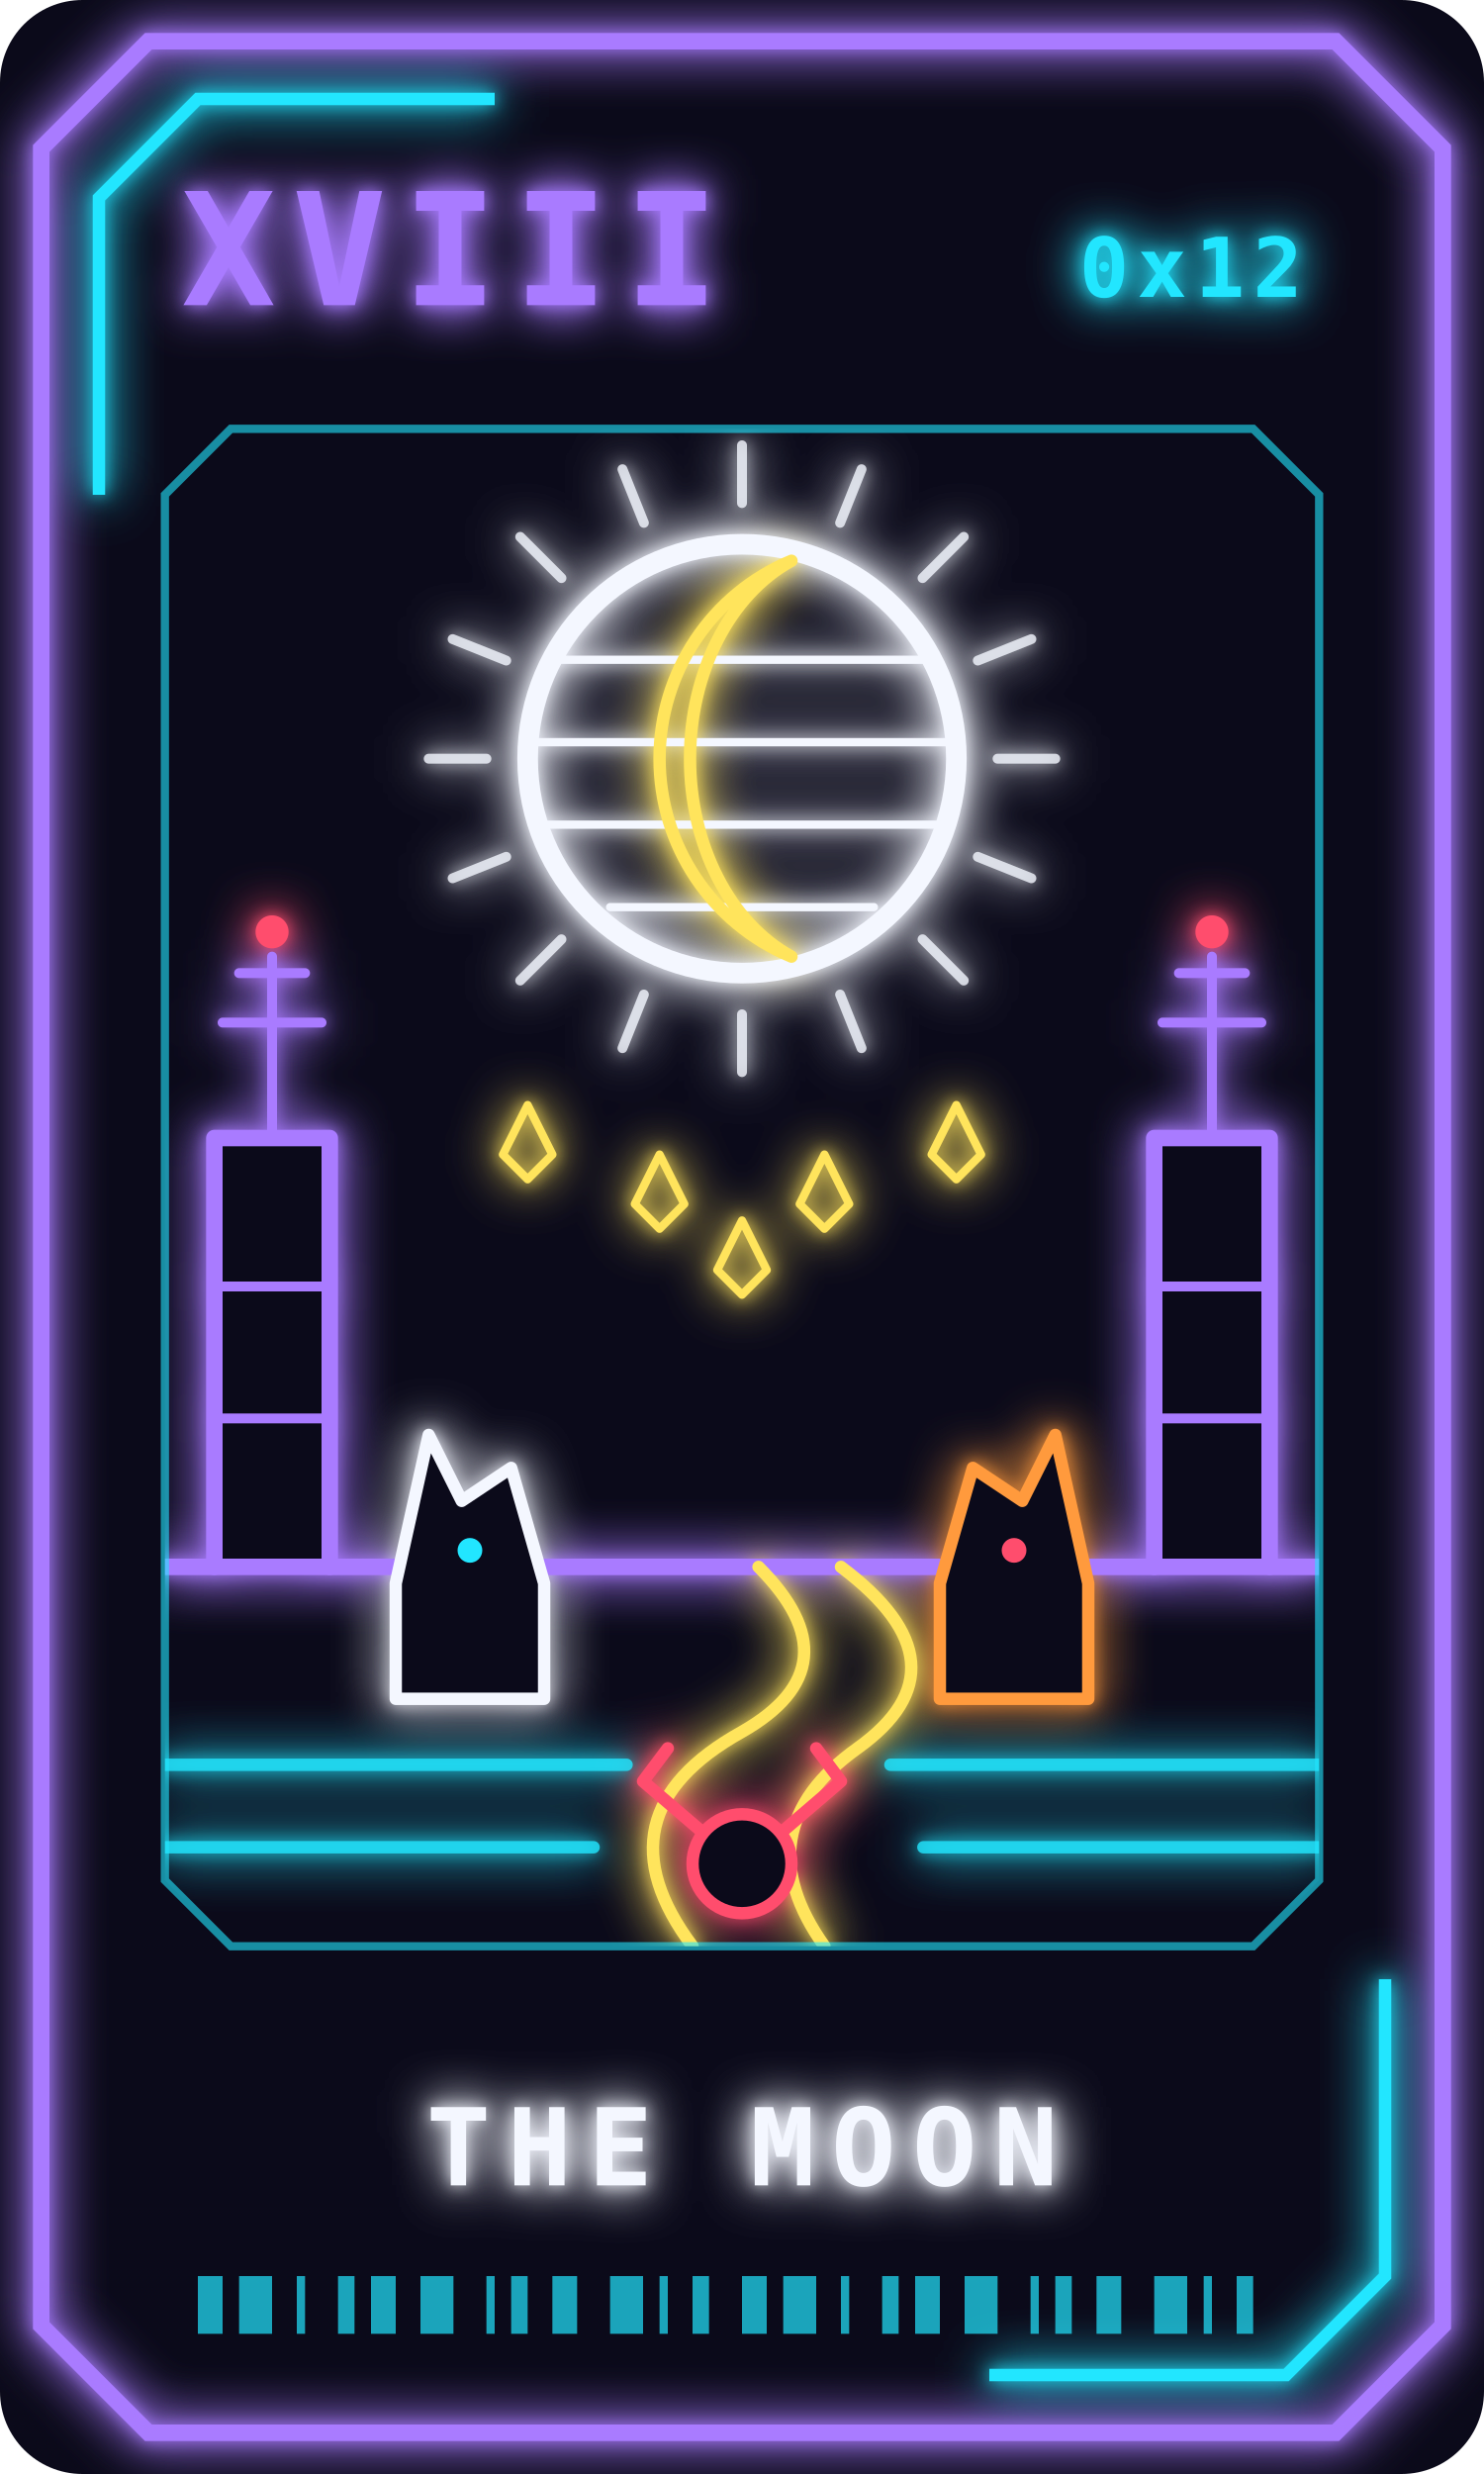
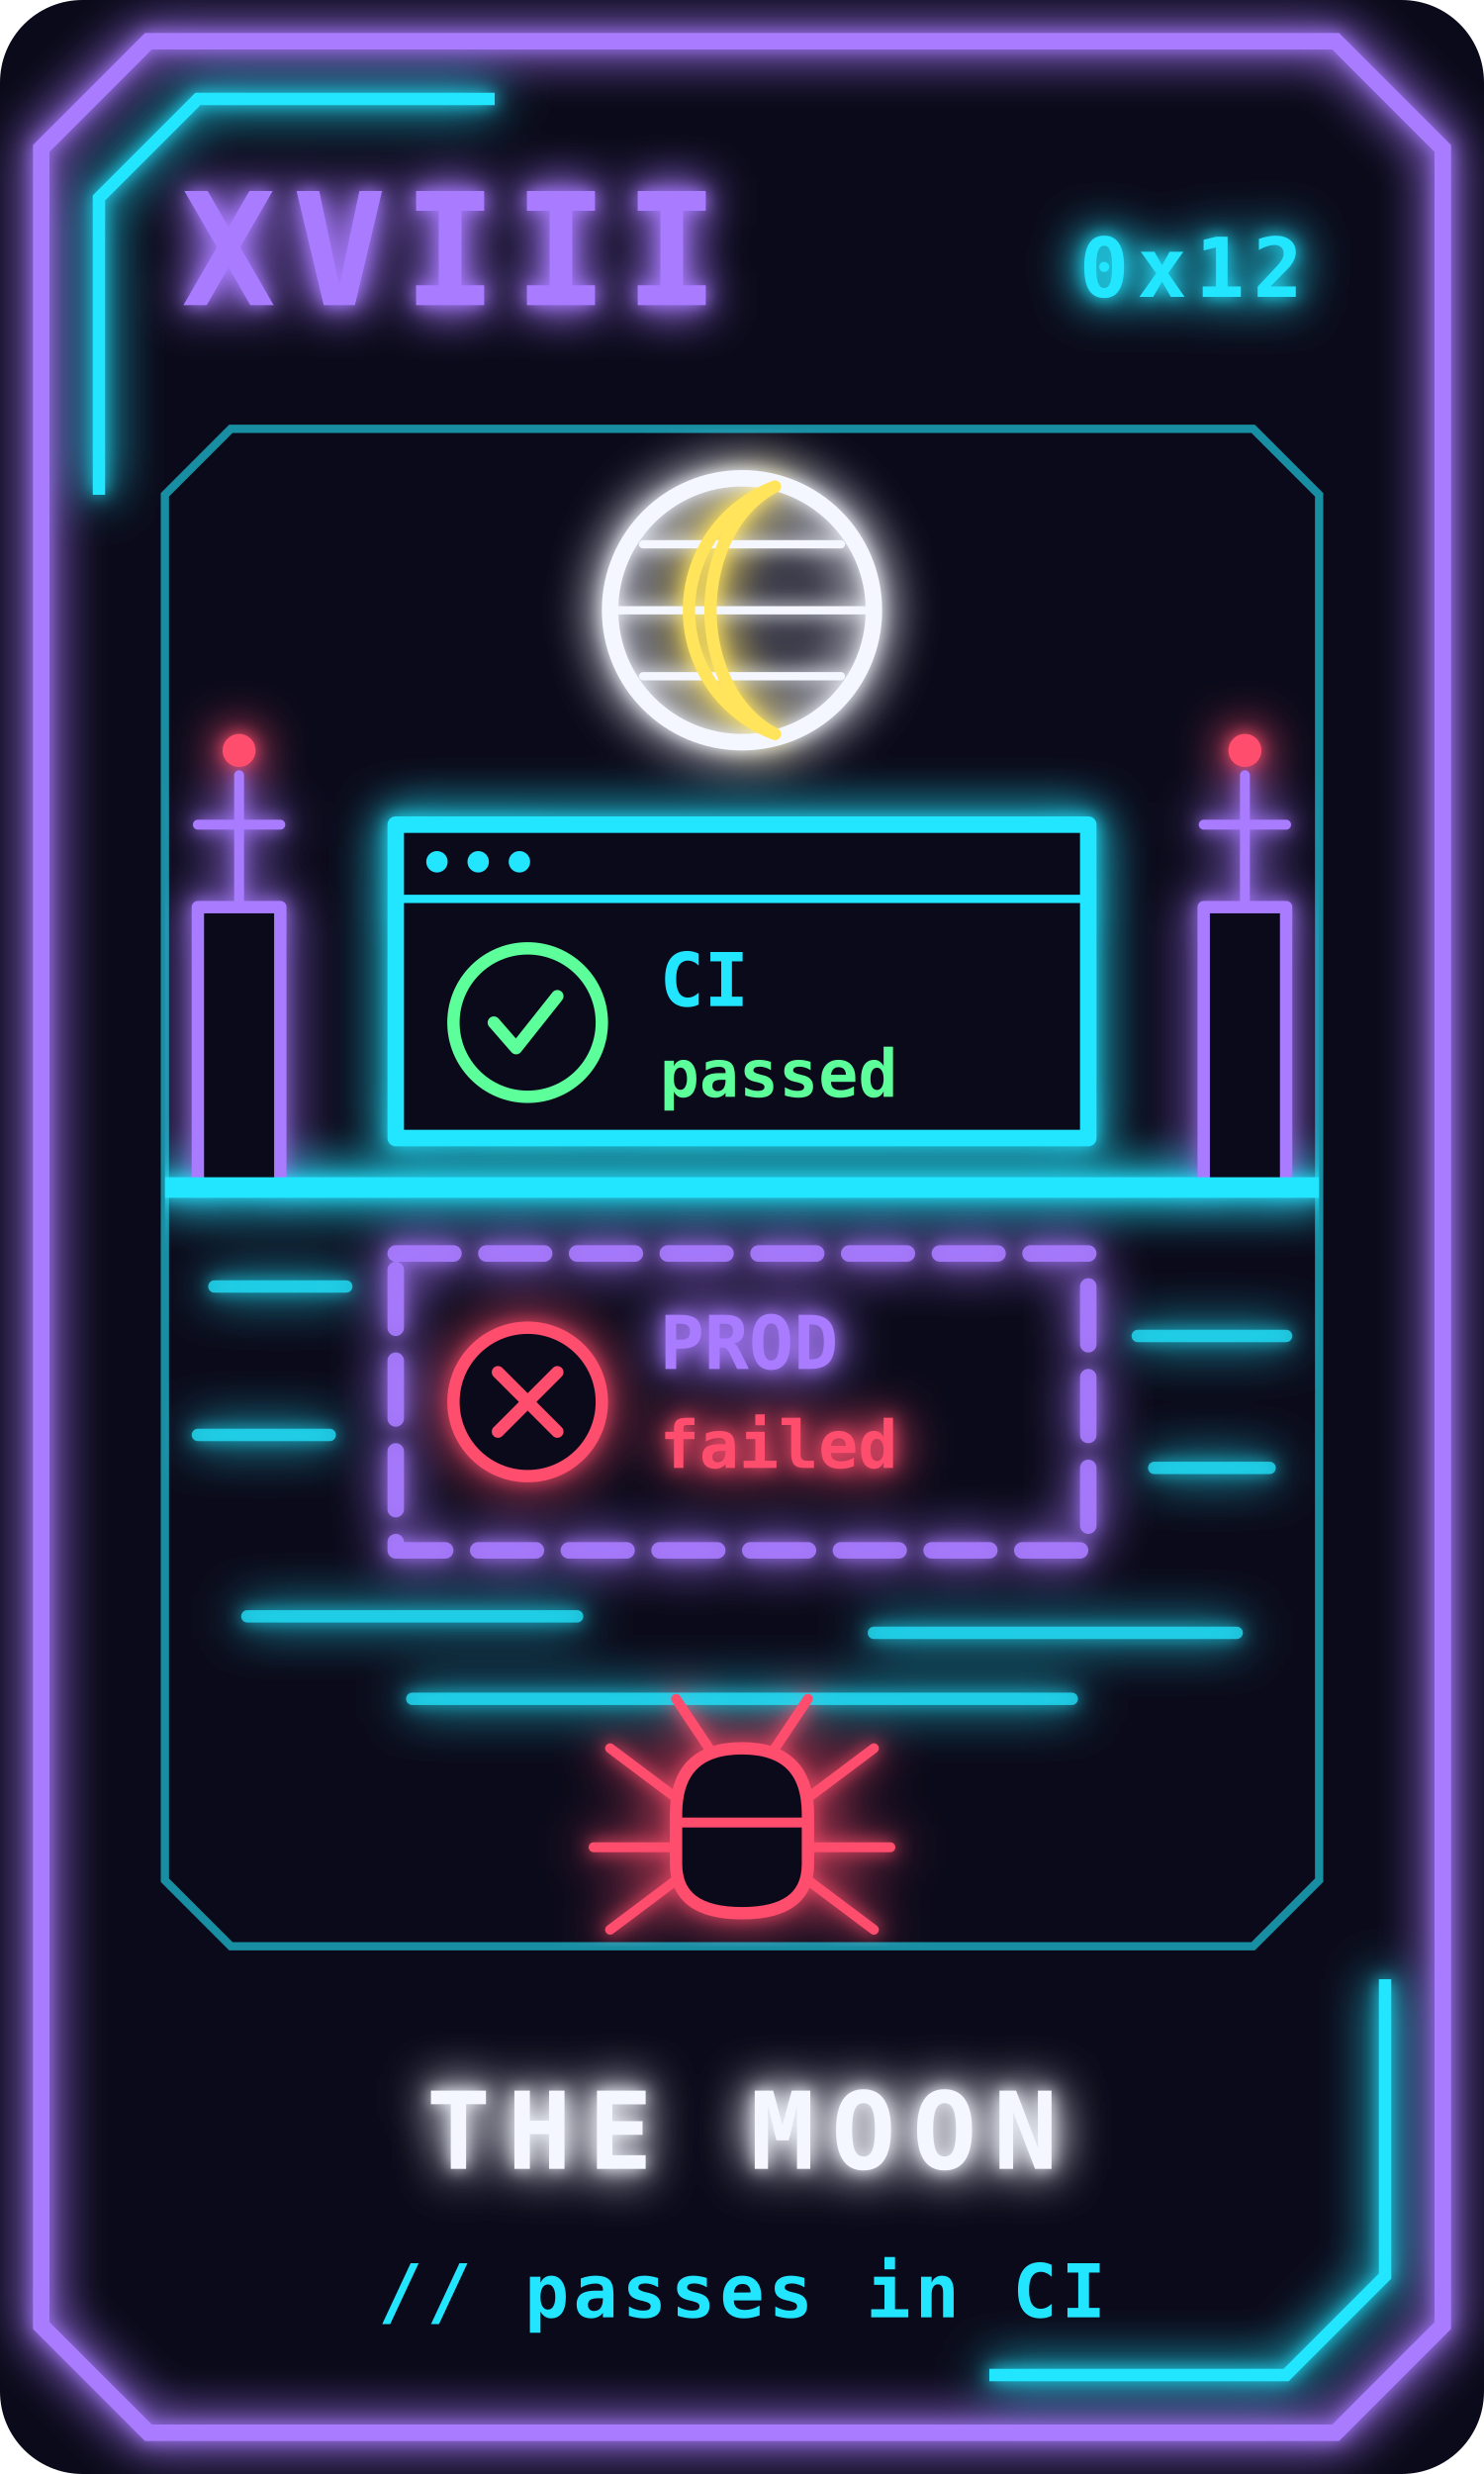
<svg xmlns="http://www.w3.org/2000/svg" width="180" height="300" viewBox="0 0 180 300">
  <g>
    <defs>
      <filter id="ds-neon" x="-30%" y="-30%" width="160%" height="160%" color-interpolation-filters="sRGB">
        <feGaussianBlur stdDeviation="3" result="wide" />
        <feGaussianBlur in="SourceGraphic" stdDeviation="1" result="near" />
        <feMerge>
          <feMergeNode in="wide" />
          <feMergeNode in="wide" />
          <feMergeNode in="near" />
          <feMergeNode in="SourceGraphic" />
        </feMerge>
      </filter>
      <clipPath id="ds-window">
        <path d="M-70 -84L-62 -92H62L70 -84V84L62 92H-62L-70 84Z" />
      </clipPath>
    </defs>
    <rect width="180" height="300" rx="10" fill="#0b0a1a" />
    <g filter="url(#ds-neon)">
      <path d="M18 5H162L175 18V282L162 295H18L5 282V18Z" fill="none" stroke="#a97bff" stroke-width="2" />
      <path d="M12 60V24L24 12H60M168 240V276L156 288H120" fill="none" stroke="#22e6ff" stroke-width="1.5" />
      <text x="22" y="37" font-family="ui-monospace, 'SF Mono', Menlo, Consolas, monospace" font-size="19" font-weight="bold" fill="#a97bff" text-anchor="start" letter-spacing="2">XVIII</text>
      <text x="158" y="36" font-family="ui-monospace, 'SF Mono', Menlo, Consolas, monospace" font-size="10" font-weight="bold" fill="#22e6ff" text-anchor="end" letter-spacing="1">0x12</text>
-       <text x="90" y="265" font-family="ui-monospace, 'SF Mono', Menlo, Consolas, monospace" font-size="13" font-weight="bold" fill="#f4f7ff" text-anchor="middle" letter-spacing="2">THE MOON</text>
+       <text x="90" y="263" font-family="ui-monospace, 'SF Mono', Menlo, Consolas, monospace" font-size="13" font-weight="bold" fill="#f4f7ff" text-anchor="middle" letter-spacing="2">THE MOON</text>
    </g>
-     <g opacity="0.7">
-       <rect x="24" y="276" width="3" height="7" fill="#22e6ff" />
-       <rect x="29" y="276" width="4" height="7" fill="#22e6ff" />
-       <rect x="36" y="276" width="1" height="7" fill="#22e6ff" />
-       <rect x="41" y="276" width="2" height="7" fill="#22e6ff" />
-       <rect x="45" y="276" width="3" height="7" fill="#22e6ff" />
-       <rect x="51" y="276" width="4" height="7" fill="#22e6ff" />
-       <rect x="59" y="276" width="1" height="7" fill="#22e6ff" />
-       <rect x="62" y="276" width="2" height="7" fill="#22e6ff" />
-       <rect x="67" y="276" width="3" height="7" fill="#22e6ff" />
-       <rect x="74" y="276" width="4" height="7" fill="#22e6ff" />
-       <rect x="80" y="276" width="1" height="7" fill="#22e6ff" />
-       <rect x="84" y="276" width="2" height="7" fill="#22e6ff" />
-       <rect x="90" y="276" width="3" height="7" fill="#22e6ff" />
-       <rect x="95" y="276" width="4" height="7" fill="#22e6ff" />
-       <rect x="102" y="276" width="1" height="7" fill="#22e6ff" />
-       <rect x="107" y="276" width="2" height="7" fill="#22e6ff" />
-       <rect x="111" y="276" width="3" height="7" fill="#22e6ff" />
-       <rect x="117" y="276" width="4" height="7" fill="#22e6ff" />
-       <rect x="125" y="276" width="1" height="7" fill="#22e6ff" />
-       <rect x="128" y="276" width="2" height="7" fill="#22e6ff" />
-       <rect x="133" y="276" width="3" height="7" fill="#22e6ff" />
-       <rect x="140" y="276" width="4" height="7" fill="#22e6ff" />
-       <rect x="146" y="276" width="1" height="7" fill="#22e6ff" />
-       <rect x="150" y="276" width="2" height="7" fill="#22e6ff" />
-     </g>
+     <text x="90" y="281" font-family="ui-monospace, 'SF Mono', Menlo, Consolas, monospace" font-size="9" font-weight="bold" fill="#22e6ff" text-anchor="middle" letter-spacing="0.5">// passes in CI</text>
    <g transform="translate(90 144)">
      <g clip-path="url(#ds-window)">
        <g filter="url(#ds-neon)">
-           <circle cx="0" cy="-52" r="26" fill="none" stroke="#f4f7ff" stroke-width="2.5" />
-           <path d="M-22 -64H22M-26 -54H26M-24 -44H24M-16 -34H16" fill="none" stroke="#f4f7ff" stroke-width="1" stroke-linecap="round" stroke-linejoin="round" />
-           <path d="M6 -76A26 26 0 0 0 6 -28A20 26 0 0 1 6 -76Z" fill="none" stroke="#ffe45c" stroke-width="1.5" stroke-linecap="round" stroke-linejoin="round" />
-           <g opacity="0.8">
-             <path d="M31 -52L38 -52M28.6 -40.1L35.1 -37.5M21.9 -30.1L26.9 -25.1M11.9 -23.4L14.5 -16.9M0 -21L0 -14M-11.9 -23.4L-14.5 -16.9M-21.9 -30.1L-26.9 -25.1M-28.6 -40.1L-35.1 -37.5M-31 -52L-38 -52M-28.6 -63.9L-35.1 -66.5M-21.9 -73.9L-26.9 -78.9M-11.9 -80.6L-14.5 -87.1M0 -83L0 -90M11.9 -80.6L14.5 -87.1M21.9 -73.9L26.9 -78.9M28.6 -63.9L35.1 -66.5" fill="none" stroke="#f4f7ff" stroke-width="1.2" stroke-linecap="round" stroke-linejoin="round" />
+           <circle cx="0" cy="-70" r="16" fill="none" stroke="#f4f7ff" stroke-width="2" />
+           <path d="M-12 -78H12M-15 -70H15M-12 -62H12" fill="none" stroke="#f4f7ff" stroke-width="1" stroke-linecap="round" stroke-linejoin="round" />
+           <path d="M4 -85A16 16 0 0 0 4 -55A12 16 0 0 1 4 -85Z" fill="none" stroke="#ffe45c" stroke-width="1.5" stroke-linecap="round" stroke-linejoin="round" />
+           <path d="M-66 0V-34H-56V0" fill="#0b0a1a" stroke="#a97bff" stroke-width="1.5" stroke-linecap="round" stroke-linejoin="round" />
+           <path d="M-61 -34V-50M-66 -44H-56" fill="none" stroke="#a97bff" stroke-width="1.2" stroke-linecap="round" stroke-linejoin="round" />
+           <circle cx="-61" cy="-53" r="2" fill="#ff4d6d" />
+           <path d="M56 0V-34H66V0" fill="#0b0a1a" stroke="#a97bff" stroke-width="1.5" stroke-linecap="round" stroke-linejoin="round" />
+           <path d="M61 -34V-50M56 -44H66" fill="none" stroke="#a97bff" stroke-width="1.2" stroke-linecap="round" stroke-linejoin="round" />
+           <circle cx="61" cy="-53" r="2" fill="#ff4d6d" />
+           <path d="M-42 -44h84v38h-84Z" fill="#0b0a1a" stroke="#22e6ff" stroke-width="2" stroke-linecap="round" stroke-linejoin="round" />
+           <path d="M-42 -35h84" fill="none" stroke="#22e6ff" stroke-width="1" stroke-linecap="round" stroke-linejoin="round" />
+           <circle cx="-37" cy="-39.5" r="1.3" fill="#22e6ff" />
+           <circle cx="-32" cy="-39.5" r="1.3" fill="#22e6ff" />
+           <circle cx="-27" cy="-39.5" r="1.3" fill="#22e6ff" />
+           <circle cx="-26" cy="-20" r="9" fill="#0b0a1a" stroke="#5dff9b" stroke-width="1.5" />
+           <path d="M-30.1 -20l2.7 3.1l5 -6.3" fill="none" stroke="#5dff9b" stroke-width="1.5" stroke-linecap="round" stroke-linejoin="round" />
+           <text x="-10" y="-22" font-family="ui-monospace, 'SF Mono', Menlo, Consolas, monospace" font-size="9" font-weight="bold" fill="#22e6ff" text-anchor="start">CI</text>
+           <text x="-10" y="-11" font-family="ui-monospace, 'SF Mono', Menlo, Consolas, monospace" font-size="8" font-weight="bold" fill="#5dff9b" text-anchor="start">passed</text>
+           <path d="M-70 0H70" fill="none" stroke="#22e6ff" stroke-width="2.5" stroke-linecap="round" stroke-linejoin="round" />
+           <g opacity="0.9">
+             <path d="M-42 8h84v36h-84Z" fill="none" stroke="#a97bff" stroke-width="2" stroke-linecap="round" stroke-linejoin="round" stroke-dasharray="7 4" />
          </g>
-           <path d="M-26 -10l3 6l-3 3l-3 -3Z" fill="none" stroke="#ffe45c" stroke-width="1" stroke-linecap="round" stroke-linejoin="round" />
-           <path d="M-10 -4l3 6l-3 3l-3 -3Z" fill="none" stroke="#ffe45c" stroke-width="1" stroke-linecap="round" stroke-linejoin="round" />
-           <path d="M10 -4l3 6l-3 3l-3 -3Z" fill="none" stroke="#ffe45c" stroke-width="1" stroke-linecap="round" stroke-linejoin="round" />
-           <path d="M26 -10l3 6l-3 3l-3 -3Z" fill="none" stroke="#ffe45c" stroke-width="1" stroke-linecap="round" stroke-linejoin="round" />
-           <path d="M0 4l3 6l-3 3l-3 -3Z" fill="none" stroke="#ffe45c" stroke-width="1" stroke-linecap="round" stroke-linejoin="round" />
-           <path d="M-64 46V-6H-50V46" fill="#0b0a1a" stroke="#a97bff" stroke-width="2" stroke-linecap="round" stroke-linejoin="round" />
-           <path d="M-57 -6V-28M-63 -20H-51M-61 -26H-53M-64 12H-50M-64 28H-50" fill="none" stroke="#a97bff" stroke-width="1.2" stroke-linecap="round" stroke-linejoin="round" />
-           <circle cx="-57" cy="-31" r="2" fill="#ff4d6d" />
-           <path d="M50 46V-6H64V46" fill="#0b0a1a" stroke="#a97bff" stroke-width="2" stroke-linecap="round" stroke-linejoin="round" />
-           <path d="M57 -6V-28M51 -20H63M53 -26H61M50 12H64M50 28H64" fill="none" stroke="#a97bff" stroke-width="1.2" stroke-linecap="round" stroke-linejoin="round" />
-           <circle cx="57" cy="-31" r="2" fill="#ff4d6d" />
-           <path d="M-70 46H70" fill="none" stroke="#a97bff" stroke-width="2" stroke-linecap="round" stroke-linejoin="round" />
-           <path d="M-6 92Q-18 76 0 66Q14 58 2 46M10 92Q0 78 14 68Q28 58 12 46" fill="none" stroke="#ffe45c" stroke-width="1.5" stroke-linecap="round" stroke-linejoin="round" />
-           <path d="M-42 62V48L-38 30L-34 38L-28 34L-24 48V62Z" fill="#0b0a1a" stroke="#f4f7ff" stroke-width="1.5" stroke-linecap="round" stroke-linejoin="round" />
-           <circle cx="-33" cy="44" r="1.5" fill="#22e6ff" />
-           <path d="M24 62V48L28 34L34 38L38 30L42 48V62Z" fill="#0b0a1a" stroke="#ff9a3d" stroke-width="1.5" stroke-linecap="round" stroke-linejoin="round" />
-           <circle cx="33" cy="44" r="1.5" fill="#ff4d6d" />
-           <g opacity="0.8">
-             <path d="M-70 70H-14M18 70H70M-70 80H-18M22 80H70" fill="none" stroke="#22e6ff" stroke-width="1.5" stroke-linecap="round" stroke-linejoin="round" />
+           <g transform="translate(-26 26) rotate(0) scale(1)">
+             <circle cx="0" cy="0" r="9" fill="#0b0a1a" stroke="#ff4d6d" stroke-width="1.5" />
+             <path d="M-3.6 -3.6l7.2 7.2m0 -7.2l-7.2 7.2" fill="none" stroke="#ff4d6d" stroke-width="1.5" stroke-linecap="round" stroke-linejoin="round" />
          </g>
-           <circle cx="0" cy="82" r="6" fill="#0b0a1a" stroke="#ff4d6d" stroke-width="1.5" />
-           <path d="M-5 78L-12 72L-9 68M5 78L12 72L9 68" fill="none" stroke="#ff4d6d" stroke-width="1.5" stroke-linecap="round" stroke-linejoin="round" />
+           <text x="-10" y="22" font-family="ui-monospace, 'SF Mono', Menlo, Consolas, monospace" font-size="9" font-weight="bold" fill="#a97bff" text-anchor="start">PROD</text>
+           <text x="-10" y="34" font-family="ui-monospace, 'SF Mono', Menlo, Consolas, monospace" font-size="8" font-weight="bold" fill="#ff4d6d" text-anchor="start">failed</text>
+           <g opacity="0.75">
+             <path d="M-64 12H-48M48 18H66M-66 30H-50M50 34H64M-60 52H-20M16 54H60M-40 62H40" fill="none" stroke="#22e6ff" stroke-width="1.5" stroke-linecap="round" stroke-linejoin="round" />
+           </g>
+           <path d="M-8 76Q-8 68 0 68Q8 68 8 76V82Q8 88 0 88Q-8 88 -8 82Z" fill="#0b0a1a" stroke="#ff4d6d" stroke-width="1.5" stroke-linecap="round" stroke-linejoin="round" />
+           <path d="M-8 74L-16 68M-8 80H-18M-8 84L-16 90M8 74L16 68M8 80H18M8 84L16 90M-4 68L-8 62M4 68L8 62M-8 77H8" fill="none" stroke="#ff4d6d" stroke-width="1.2" stroke-linecap="round" stroke-linejoin="round" />
        </g>
      </g>
      <path d="M-70 -84L-62 -92H62L70 -84V84L62 92H-62L-70 84Z" fill="none" stroke="#22e6ff" stroke-width="1" opacity="0.6" />
    </g>
  </g>
</svg>
